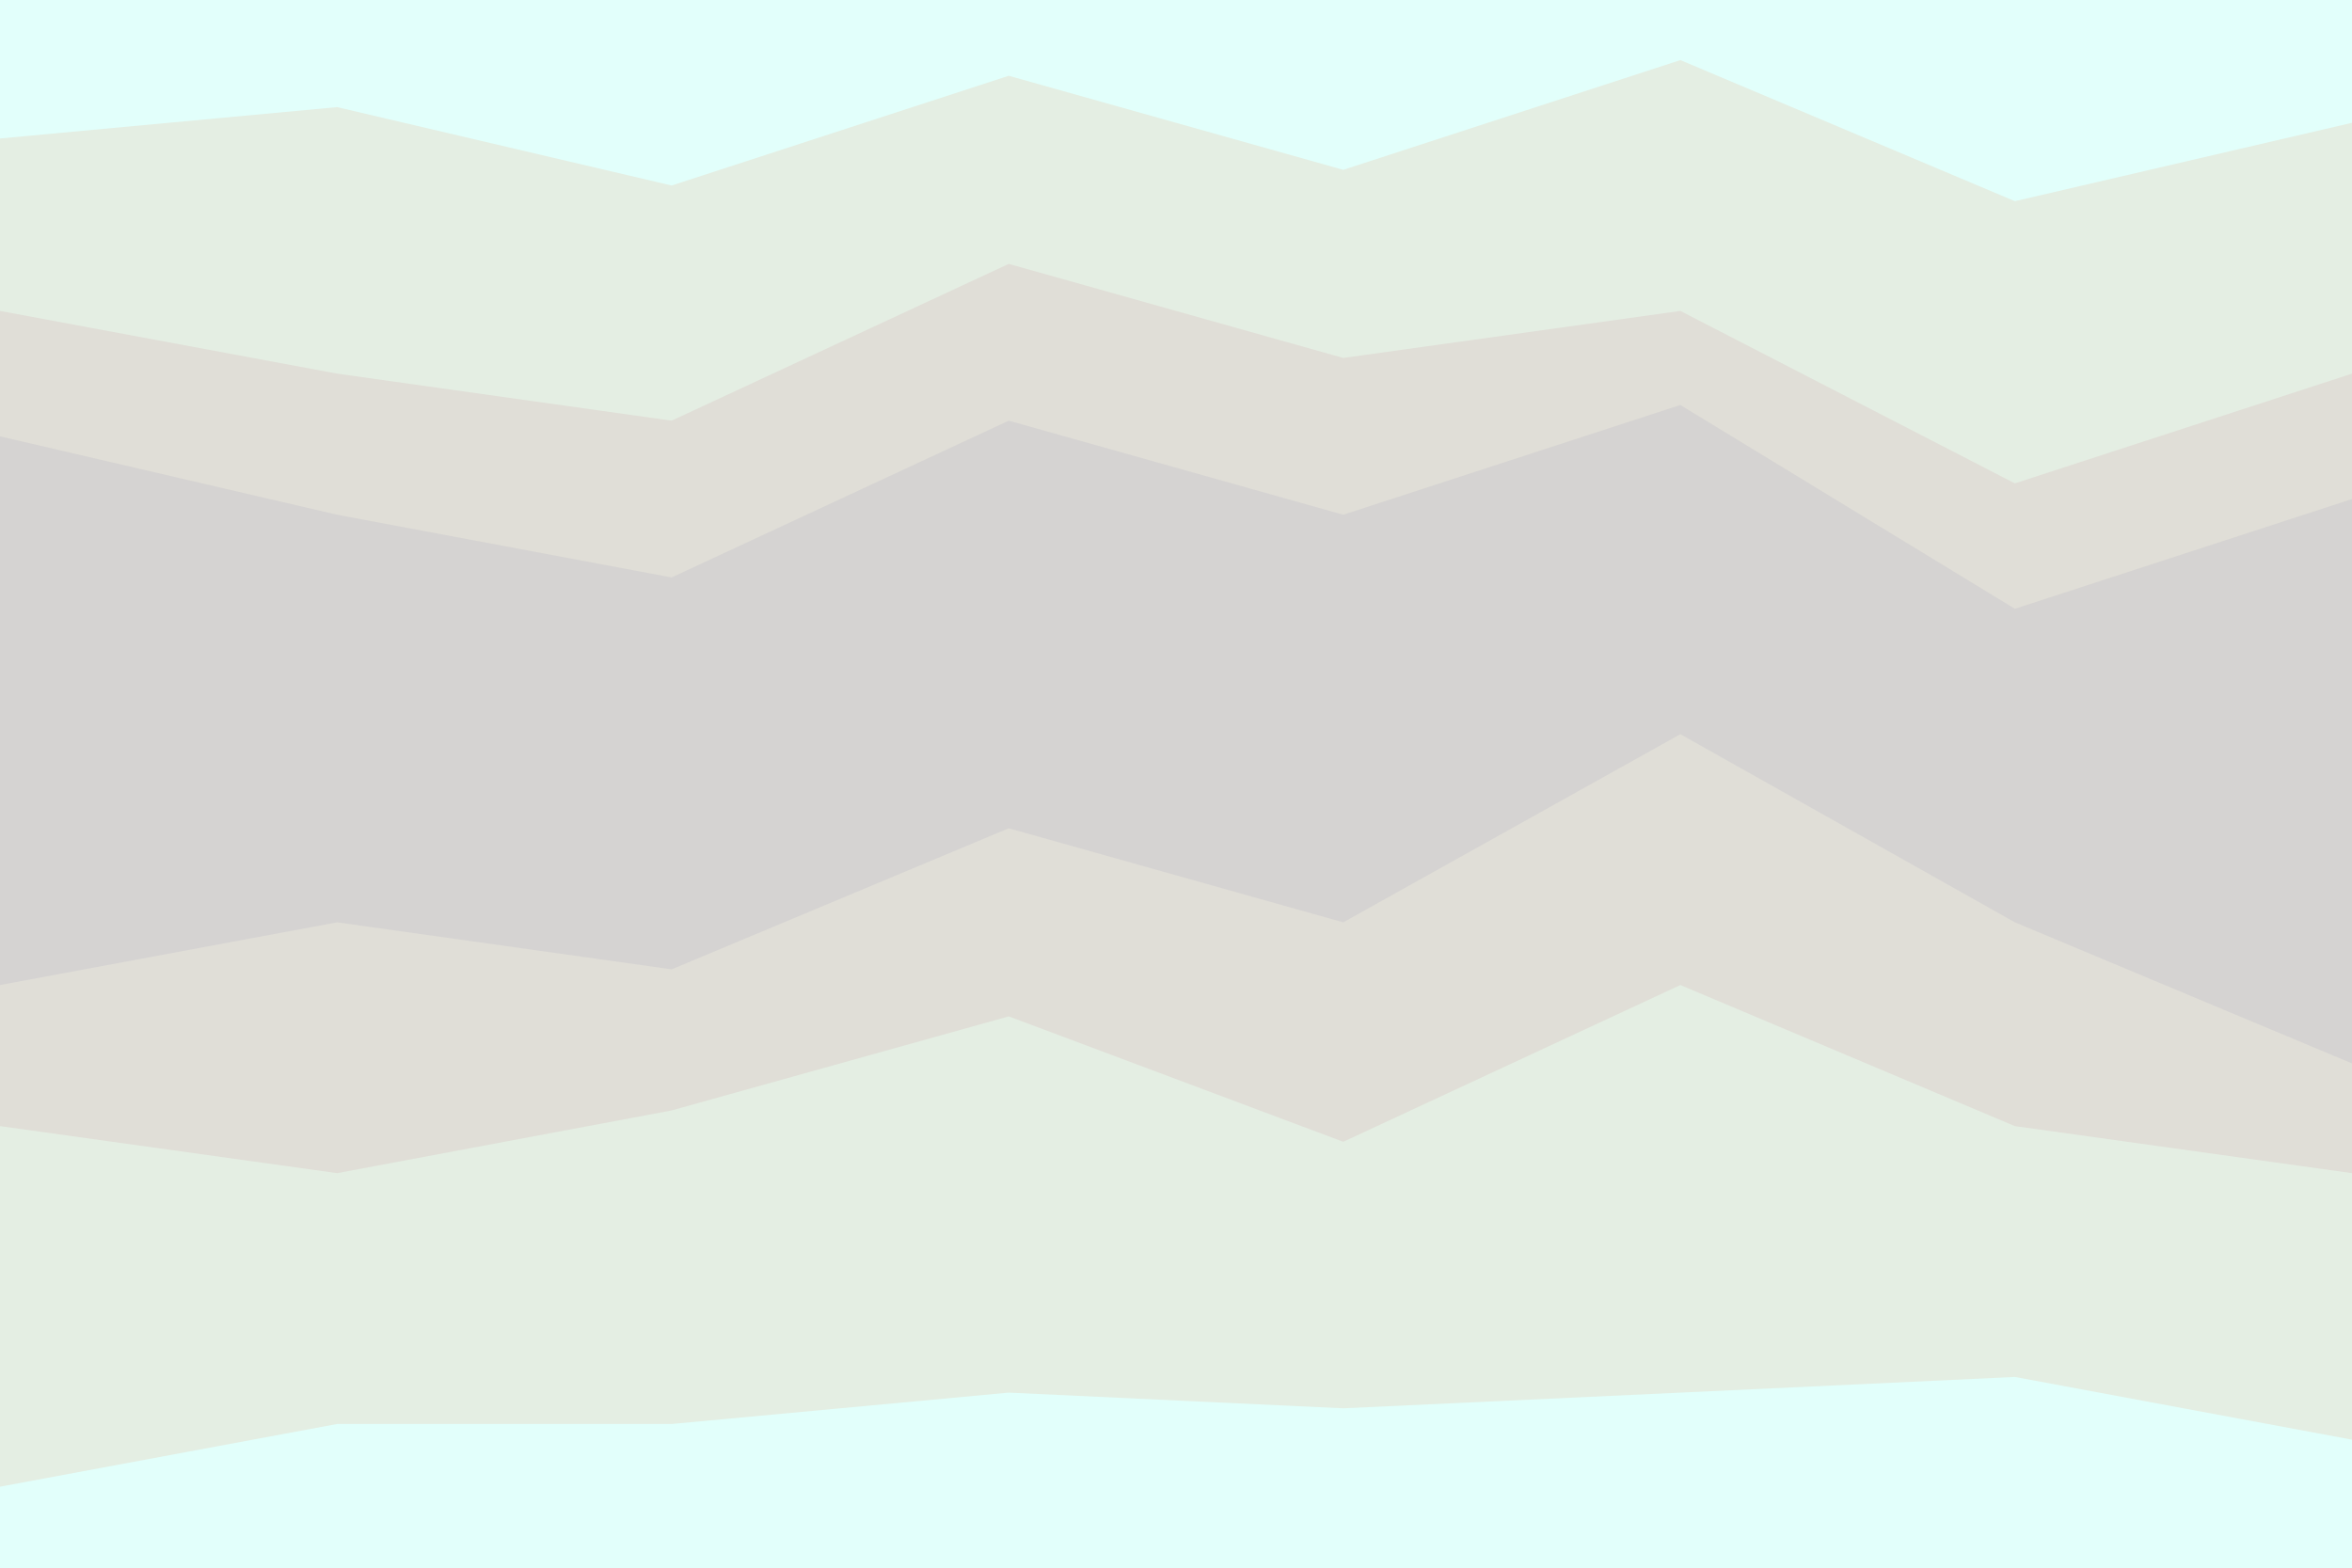
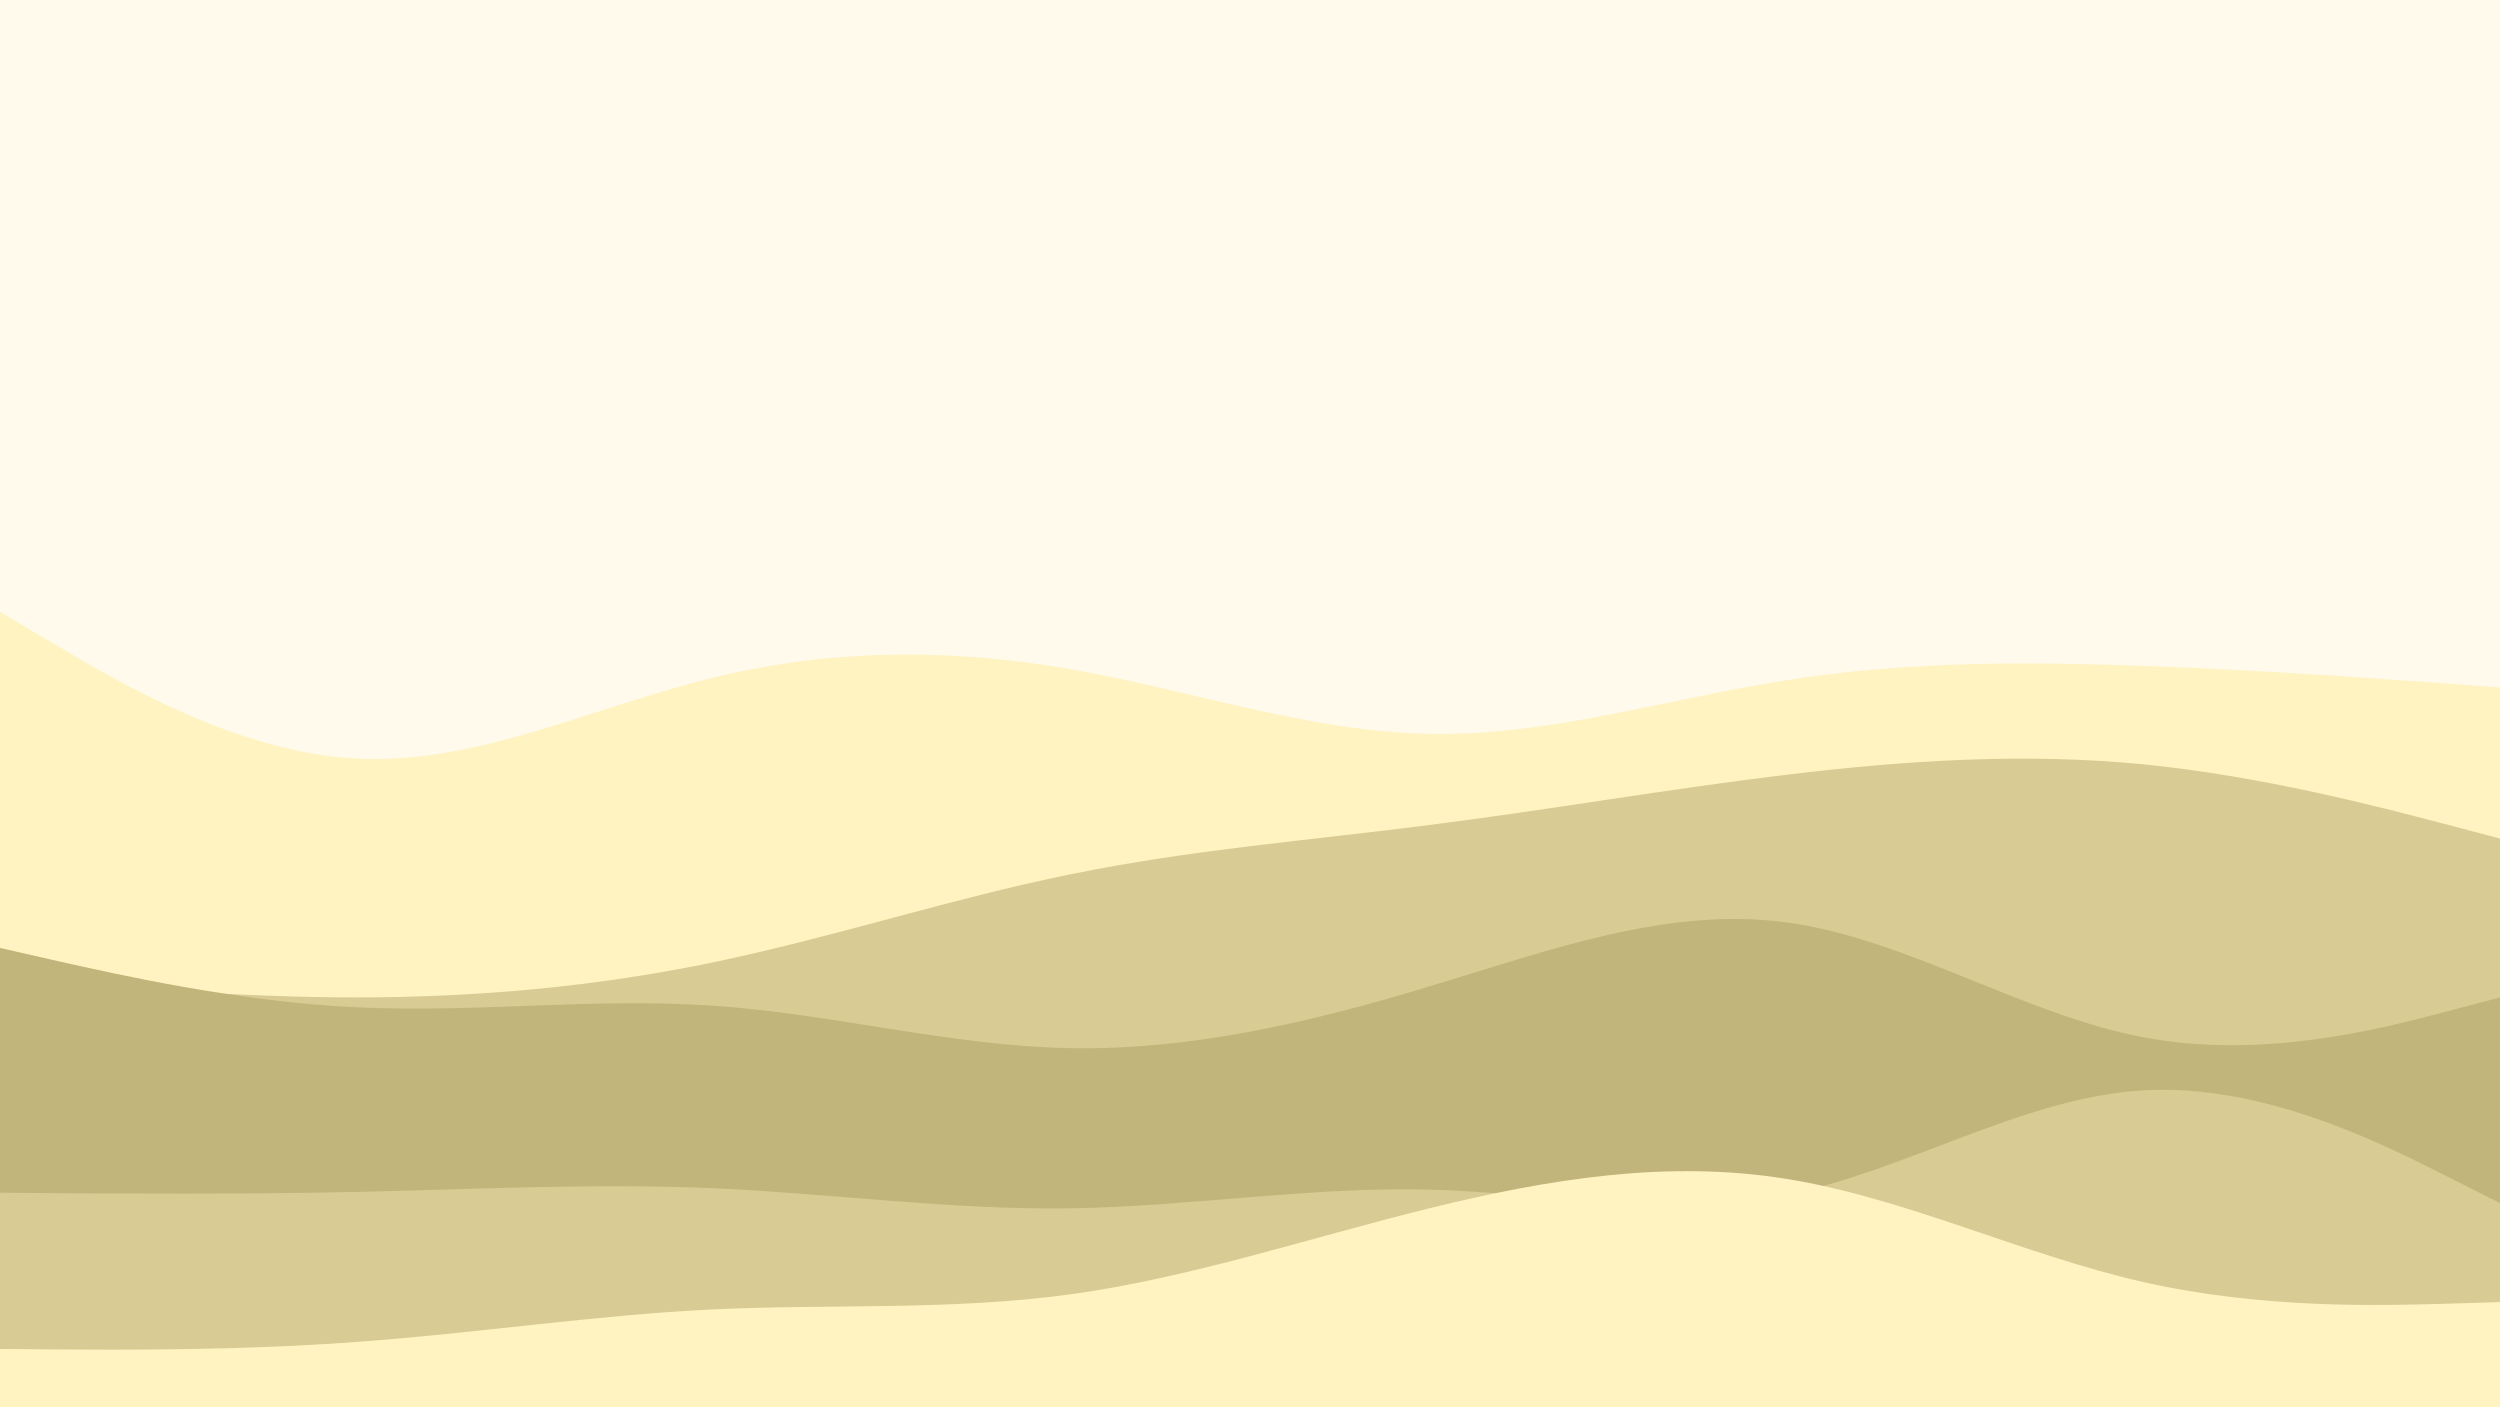
- <svg xmlns="http://www.w3.org/2000/svg" id="visual" viewBox="0 0 900 600" width="900" height="600" version="1.1">
-   <path d="M0 55L129 43L257 73L386 31L514 67L643 25L771 79L900 49L900 0L771 0L643 0L514 0L386 0L257 0L129 0L0 0Z" fill="#e2fffb" />
-   <path d="M0 121L129 145L257 163L386 103L514 139L643 121L771 187L900 145L900 47L771 77L643 23L514 65L386 29L257 71L129 41L0 53Z" fill="#e4eee3" />
-   <path d="M0 169L129 199L257 223L386 163L514 199L643 157L771 235L900 193L900 143L771 185L643 119L514 137L386 101L257 161L129 143L0 119Z" fill="#e0ded7" />
-   <path d="M0 205L129 223L257 247L386 199L514 247L643 187L771 253L900 223L900 191L771 233L643 155L514 197L386 161L257 221L129 197L0 167Z" fill="#d5d3d2" />
-   <path d="M0 379L129 355L257 373L386 319L514 355L643 283L771 355L900 409L900 221L771 251L643 185L514 245L386 197L257 245L129 221L0 203Z" fill="#d5d3d2" />
-   <path d="M0 433L129 451L257 427L386 391L514 439L643 379L771 433L900 451L900 407L771 353L643 281L514 353L386 317L257 371L129 353L0 377Z" fill="#e0ded7" />
-   <path d="M0 571L129 547L257 547L386 535L514 541L643 535L771 529L900 553L900 449L771 431L643 377L514 437L386 389L257 425L129 449L0 431Z" fill="#e4eee3" />
-   <path d="M0 601L129 601L257 601L386 601L514 601L643 601L771 601L900 601L900 551L771 527L643 533L514 539L386 533L257 545L129 545L0 569Z" fill="#e2fffb" />
+ <svg xmlns="http://www.w3.org/2000/svg" id="visual" viewBox="0 0 960 540" width="960" height="540" version="1.1">
+   <rect x="0" y="0" width="960" height="540" fill="#fffaec" />
+   <path d="M0 235L22.8 248.5C45.7 262 91.3 289 137 291.3C182.7 293.7 228.3 271.3 274 260.2C319.7 249 365.3 249 411.2 257C457 265 503 281 548.8 281.8C594.7 282.7 640.3 268.3 686 261.2C731.7 254 777.3 254 823 255.7C868.7 257.3 914.3 260.7 937.2 262.3L960 264L960 541L937.2 541C914.3 541 868.7 541 823 541C777.3 541 731.7 541 686 541C640.3 541 594.7 541 548.8 541C503 541 457 541 411.2 541C365.3 541 319.7 541 274 541C228.3 541 182.7 541 137 541C91.3 541 45.7 541 22.8 541L0 541Z" fill="#fff3c1" />
+   <path d="M0 375L22.8 377C45.7 379 91.3 383 137 383C182.7 383 228.3 379 274 369.5C319.7 360 365.3 345 411.2 335.7C457 326.3 503 322.7 548.8 316.8C594.7 311 640.3 303 686 297.5C731.7 292 777.3 289 823 293.5C868.7 298 914.3 310 937.2 316L960 322L960 541L937.2 541C914.3 541 868.7 541 823 541C777.3 541 731.7 541 686 541C640.3 541 594.7 541 548.8 541C503 541 457 541 411.2 541C365.3 541 319.7 541 274 541C228.3 541 182.7 541 137 541C91.3 541 45.7 541 22.8 541L0 541Z" fill="#d8cc94" />
+   <path d="M0 364L22.8 369.2C45.7 374.3 91.3 384.7 137 386.8C182.7 389 228.3 383 274 386.2C319.7 389.3 365.3 401.7 411.2 402.5C457 403.3 503 392.7 548.8 378.8C594.7 365 640.3 348 686 354.2C731.7 360.3 777.3 389.7 823 398.3C868.7 407 914.3 395 937.2 389L960 383L960 541L937.2 541C914.3 541 868.7 541 823 541C777.3 541 731.7 541 686 541C640.3 541 594.7 541 548.8 541C503 541 457 541 411.2 541C365.3 541 319.7 541 274 541C228.3 541 182.7 541 137 541C91.3 541 45.7 541 22.8 541L0 541Z" fill="#c2b57b" />
+   <path d="M0 458L22.8 458.2C45.7 458.3 91.3 458.7 137 457.7C182.7 456.7 228.3 454.3 274 456.3C319.7 458.3 365.3 464.7 411.2 464C457 463.3 503 455.7 548.8 456.8C594.7 458 640.3 468 686 458.8C731.7 449.7 777.3 421.3 823 418.7C868.7 416 914.3 439 937.2 450.5L960 462L960 541L937.2 541C914.3 541 868.7 541 823 541C777.3 541 731.7 541 686 541C640.3 541 594.7 541 548.8 541C503 541 457 541 411.2 541C365.3 541 319.7 541 274 541C228.3 541 182.7 541 137 541C91.3 541 45.7 541 22.8 541L0 541Z" fill="#d8cc94" />
+   <path d="M0 518L22.8 518.2C45.7 518.3 91.3 518.7 137 515.3C182.7 512 228.3 505 274 502.8C319.7 500.7 365.3 503.3 411.2 497C457 490.7 503 475.3 548.8 464C594.7 452.7 640.3 445.3 686 452.7C731.7 460 777.3 482 823 492.3C868.7 502.7 914.3 501.3 937.2 500.7L960 500L960 541L937.2 541C914.3 541 868.7 541 823 541C777.3 541 731.7 541 686 541C640.3 541 594.7 541 548.8 541C503 541 457 541 411.2 541C365.3 541 319.7 541 274 541C228.3 541 182.7 541 137 541C91.3 541 45.7 541 22.8 541L0 541Z" fill="#fff3c1" />
</svg>
